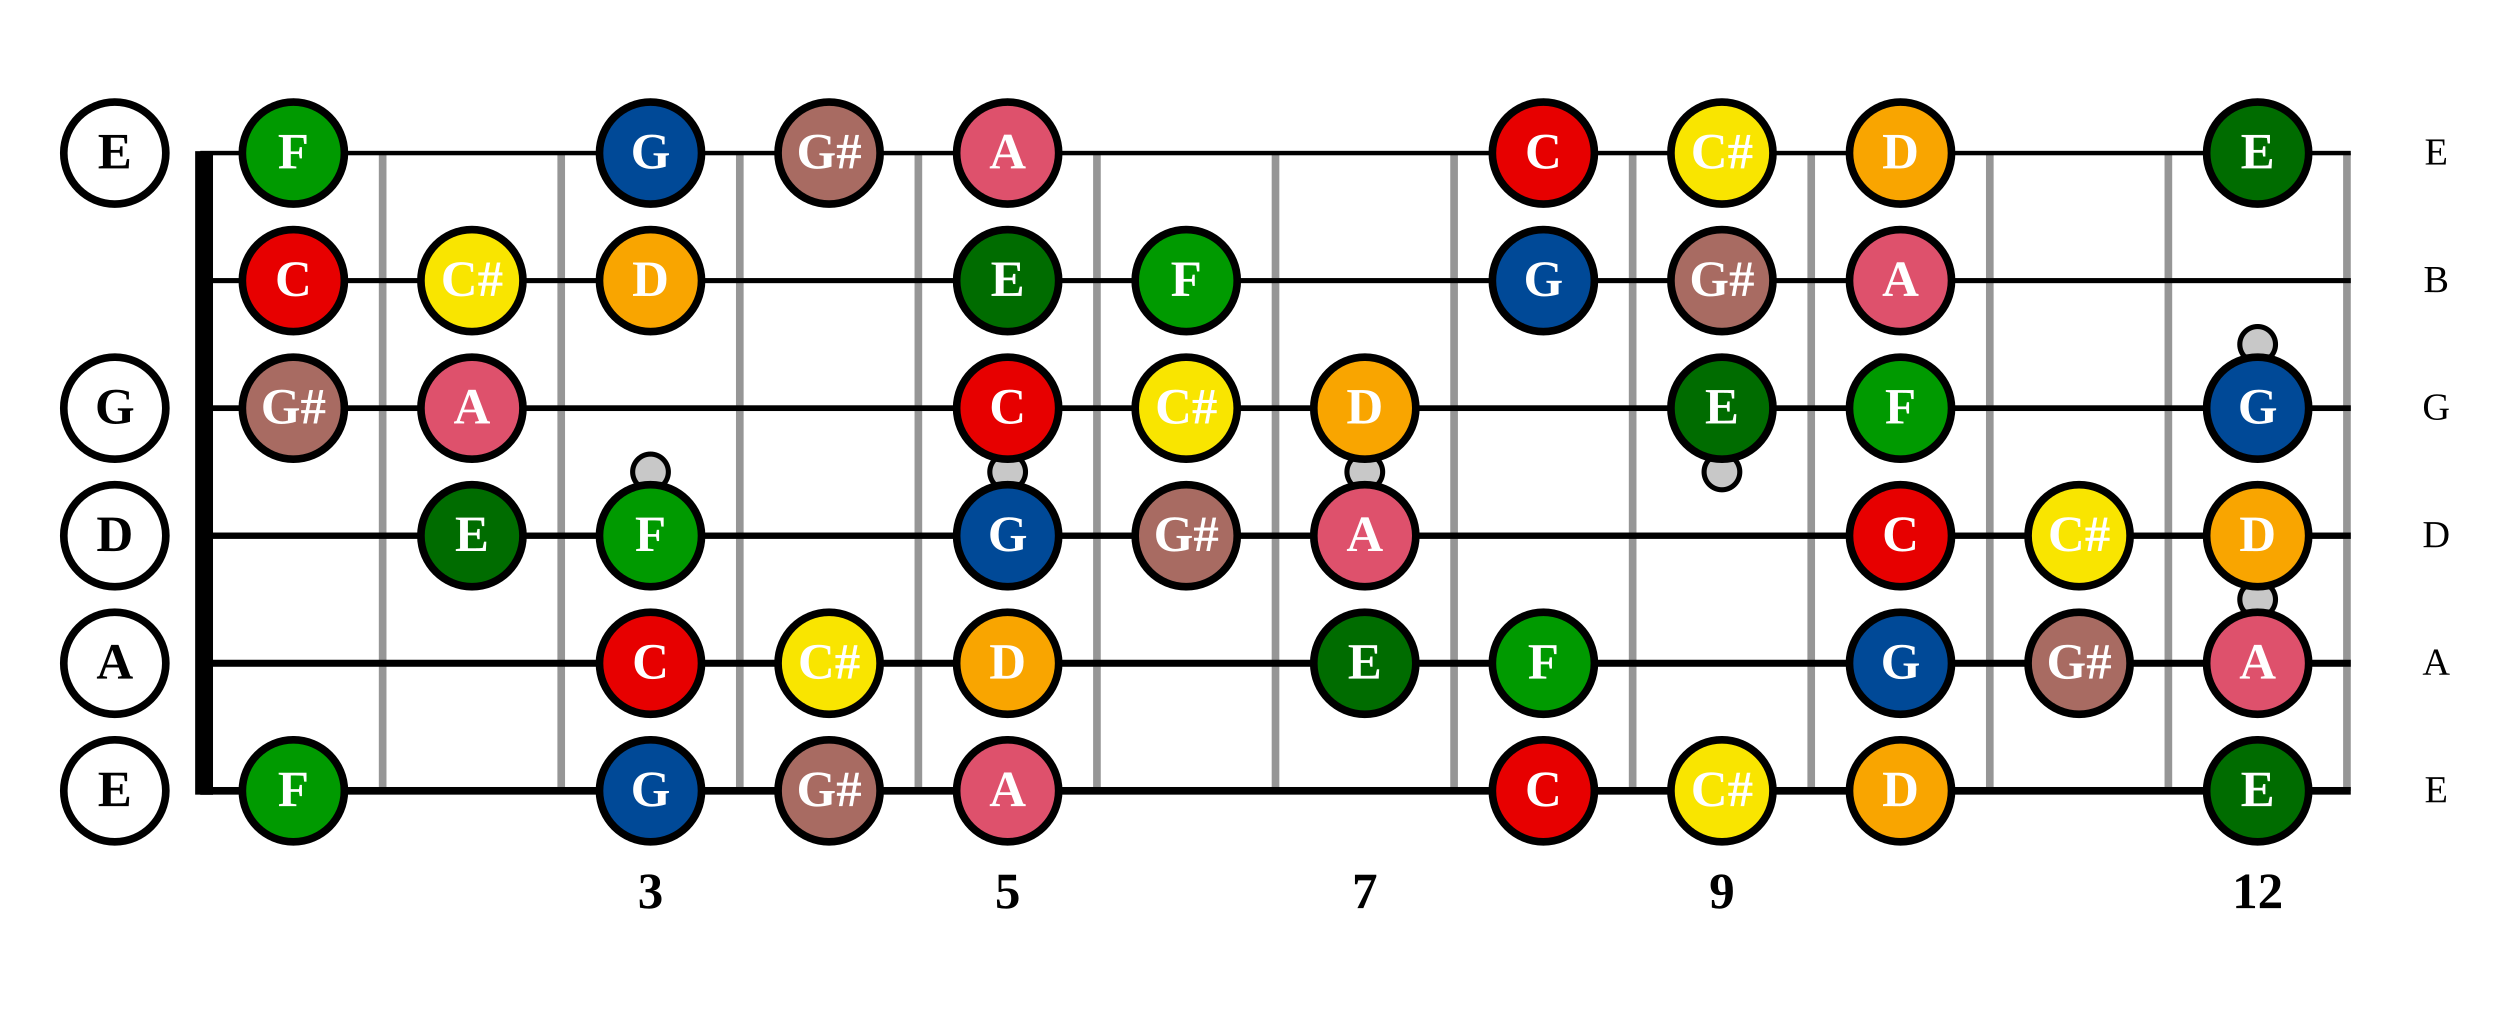
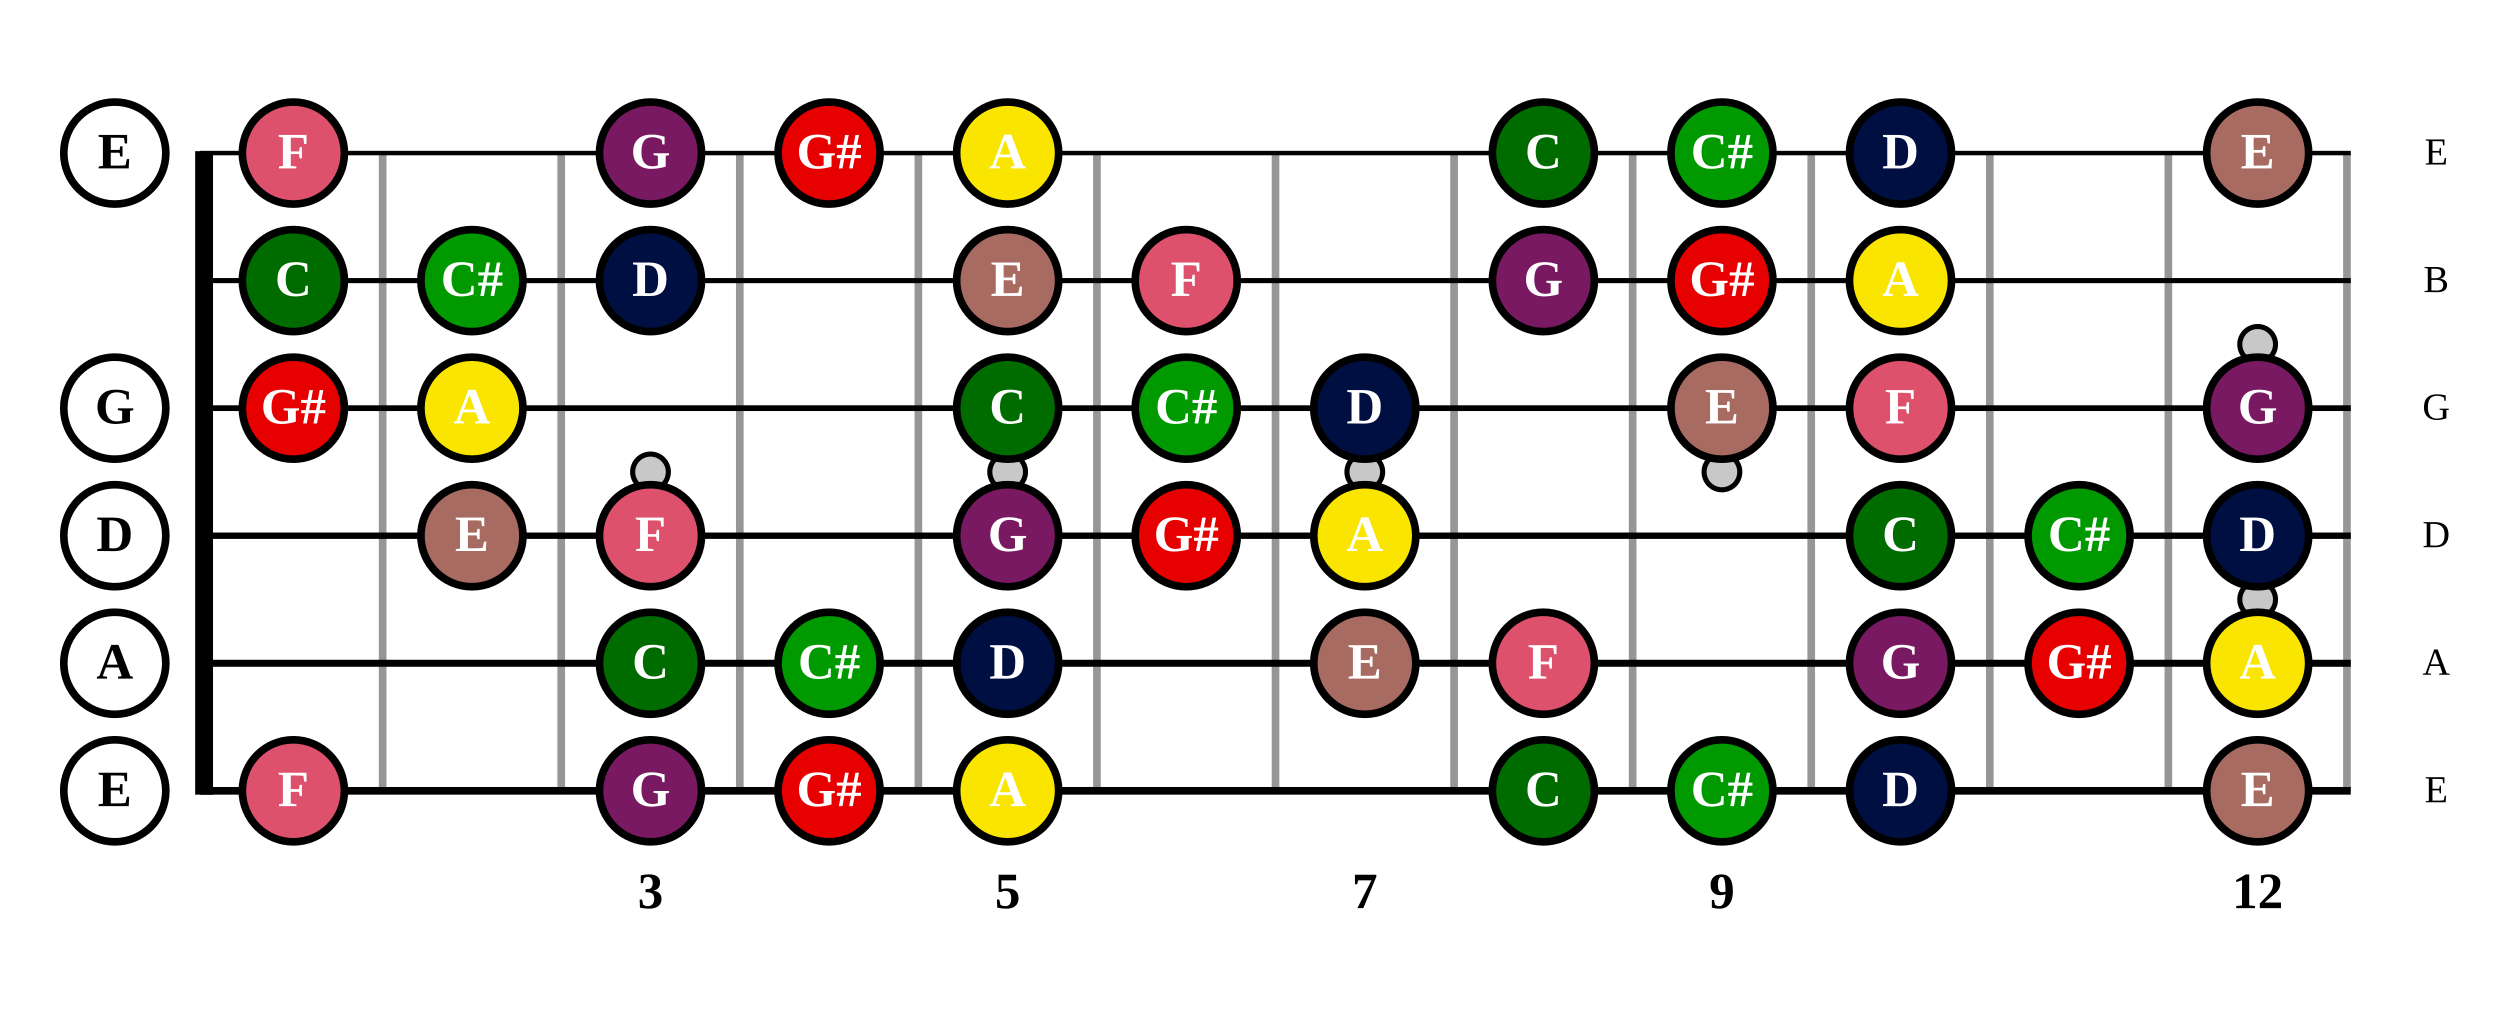
<svg xmlns="http://www.w3.org/2000/svg" baseProfile="tiny" height="400" version="1.2" width="980">
  <defs />
  <line stroke="rgb(0,0,0)" stroke-width="7" x1="80" x2="80" y1="59.25" y2="311.5" />
  <circle cx="255.0" cy="185.0" fill="rgb(200,200,200)" r="7" stroke="rgb(0,0,0)" stroke-width="2" />
  <circle cx="395.0" cy="185.0" fill="rgb(200,200,200)" r="7" stroke="rgb(0,0,0)" stroke-width="2" />
  <circle cx="535.0" cy="185.0" fill="rgb(200,200,200)" r="7" stroke="rgb(0,0,0)" stroke-width="2" />
  <circle cx="675.0" cy="185.0" fill="rgb(200,200,200)" r="7" stroke="rgb(0,0,0)" stroke-width="2" />
  <circle cx="885.0" cy="135.0" fill="rgb(200,200,200)" r="7" stroke="rgb(0,0,0)" stroke-width="2" />
  <circle cx="885.0" cy="235.0" fill="rgb(200,200,200)" r="7" stroke="rgb(0,0,0)" stroke-width="2" />
  <line stroke="rgb(150,150,150)" stroke-width="3" x1="150" x2="150" y1="60" y2="310" />
  <line stroke="rgb(150,150,150)" stroke-width="3" x1="220" x2="220" y1="60" y2="310" />
  <line stroke="rgb(150,150,150)" stroke-width="3" x1="290" x2="290" y1="60" y2="310" />
  <line stroke="rgb(150,150,150)" stroke-width="3" x1="360" x2="360" y1="60" y2="310" />
  <line stroke="rgb(150,150,150)" stroke-width="3" x1="430" x2="430" y1="60" y2="310" />
  <line stroke="rgb(150,150,150)" stroke-width="3" x1="500" x2="500" y1="60" y2="310" />
  <line stroke="rgb(150,150,150)" stroke-width="3" x1="570" x2="570" y1="60" y2="310" />
  <line stroke="rgb(150,150,150)" stroke-width="3" x1="640" x2="640" y1="60" y2="310" />
  <line stroke="rgb(150,150,150)" stroke-width="3" x1="710" x2="710" y1="60" y2="310" />
  <line stroke="rgb(150,150,150)" stroke-width="3" x1="780" x2="780" y1="60" y2="310" />
  <line stroke="rgb(150,150,150)" stroke-width="3" x1="850" x2="850" y1="60" y2="310" />
  <line stroke="rgb(150,150,150)" stroke-width="3" x1="920" x2="920" y1="60" y2="310" />
  <line stroke="rgb(0,0,0)" stroke-width="1.75" x1="78.5" x2="921.5" y1="60" y2="60" />
  <line stroke="rgb(0,0,0)" stroke-width="2.0" x1="78.5" x2="921.5" y1="110" y2="110" />
  <line stroke="rgb(0,0,0)" stroke-width="2.25" x1="78.5" x2="921.5" y1="160" y2="160" />
  <line stroke="rgb(0,0,0)" stroke-width="2.5" x1="78.5" x2="921.5" y1="210" y2="210" />
  <line stroke="rgb(0,0,0)" stroke-width="2.75" x1="78.5" x2="921.5" y1="260" y2="260" />
  <line stroke="rgb(0,0,0)" stroke-width="3.0" x1="78.5" x2="921.5" y1="310" y2="310" />
  <text dy="0.3em" font-size="20" font-weight="bold" style="text-anchor:middle" x="255.0" y="350">3</text>
  <text dy="0.3em" font-size="20" font-weight="bold" style="text-anchor:middle" x="395.0" y="350">5</text>
  <text dy="0.3em" font-size="20" font-weight="bold" style="text-anchor:middle" x="535.0" y="350">7</text>
  <text dy="0.3em" font-size="20" font-weight="bold" style="text-anchor:middle" x="675.0" y="350">9</text>
  <text dy="0.3em" font-size="20" font-weight="bold" style="text-anchor:middle" x="885.0" y="350">12</text>
  <text dy="0.3em" font-size="15" font-weight="normal" style="text-anchor:middle" x="955.0" y="60">E</text>
  <text dy="0.3em" font-size="15" font-weight="normal" style="text-anchor:middle" x="955.0" y="110">B</text>
  <text dy="0.3em" font-size="15" font-weight="normal" style="text-anchor:middle" x="955.0" y="160">G</text>
  <text dy="0.3em" font-size="15" font-weight="normal" style="text-anchor:middle" x="955.0" y="210">D</text>
  <text dy="0.3em" font-size="15" font-weight="normal" style="text-anchor:middle" x="955.0" y="260">A</text>
  <text dy="0.3em" font-size="15" font-weight="normal" style="text-anchor:middle" x="955.0" y="310">E</text>
-   <circle cx="605.0" cy="60" fill="rgb(231, 0, 0)" r="20" stroke="rgb(0,0,0)" stroke-width="3" />
+   <circle cx="325.0" cy="60" fill="rgb(231, 0, 0)" r="20" stroke="rgb(0,0,0)" stroke-width="3" />
+   <text dy="0.3em" fill="rgb(255,255,255)" font-size="20" font-weight="bold" style="text-anchor:middle" x="325.0" y="60">G#</text>
+   <circle cx="395.0" cy="60" fill="rgb(249, 229, 0)" r="20" stroke="rgb(0,0,0)" stroke-width="3" />
+   <text dy="0.3em" fill="rgb(255,255,255)" font-size="20" font-weight="bold" style="text-anchor:middle" x="395.0" y="60">A</text>
+   <circle cx="605.0" cy="60" fill="rgb(0, 108, 0)" r="20" stroke="rgb(0,0,0)" stroke-width="3" />
  <text dy="0.3em" fill="rgb(255,255,255)" font-size="20" font-weight="bold" style="text-anchor:middle" x="605.0" y="60">C</text>
-   <circle cx="675.0" cy="60" fill="rgb(249, 229, 0)" r="20" stroke="rgb(0,0,0)" stroke-width="3" />
+   <circle cx="675.0" cy="60" fill="rgb(0, 154, 0)" r="20" stroke="rgb(0,0,0)" stroke-width="3" />
  <text dy="0.3em" fill="rgb(255,255,255)" font-size="20" font-weight="bold" style="text-anchor:middle" x="675.0" y="60">C#</text>
-   <circle cx="745.0" cy="60" fill="rgb(249, 165, 0)" r="20" stroke="rgb(0,0,0)" stroke-width="3" />
+   <circle cx="745.0" cy="60" fill="rgb(0, 15, 65)" r="20" stroke="rgb(0,0,0)" stroke-width="3" />
  <text dy="0.3em" fill="rgb(255,255,255)" font-size="20" font-weight="bold" style="text-anchor:middle" x="745.0" y="60">D</text>
  <circle cx="45.0" cy="60" fill="rgb(255,255,255)" r="20" stroke="rgb(0,0,0)" stroke-width="3" />
  <text dy="0.3em" fill="rgb(0,0,0)" font-size="20" font-weight="bold" style="text-anchor:middle" x="45.0" y="60">E</text>
-   <circle cx="115.0" cy="60" fill="rgb(0, 154, 0)" r="20" stroke="rgb(0,0,0)" stroke-width="3" />
+   <circle cx="115.0" cy="60" fill="rgb(222, 81, 108)" r="20" stroke="rgb(0,0,0)" stroke-width="3" />
  <text dy="0.3em" fill="rgb(255,255,255)" font-size="20" font-weight="bold" style="text-anchor:middle" x="115.0" y="60">F</text>
-   <circle cx="255.0" cy="60" fill="rgb(0, 73, 151)" r="20" stroke="rgb(0,0,0)" stroke-width="3" />
+   <circle cx="255.0" cy="60" fill="rgb(120, 25, 98)" r="20" stroke="rgb(0,0,0)" stroke-width="3" />
  <text dy="0.3em" fill="rgb(255,255,255)" font-size="20" font-weight="bold" style="text-anchor:middle" x="255.0" y="60">G</text>
-   <circle cx="325.0" cy="60" fill="rgb(168, 107, 98)" r="20" stroke="rgb(0,0,0)" stroke-width="3" />
-   <text dy="0.3em" fill="rgb(255,255,255)" font-size="20" font-weight="bold" style="text-anchor:middle" x="325.0" y="60">G#</text>
-   <circle cx="395.0" cy="60" fill="rgb(222, 81, 108)" r="20" stroke="rgb(0,0,0)" stroke-width="3" />
-   <text dy="0.3em" fill="rgb(255,255,255)" font-size="20" font-weight="bold" style="text-anchor:middle" x="395.0" y="60">A</text>
-   <circle cx="115.0" cy="110" fill="rgb(231, 0, 0)" r="20" stroke="rgb(0,0,0)" stroke-width="3" />
+   <circle cx="675.0" cy="110" fill="rgb(231, 0, 0)" r="20" stroke="rgb(0,0,0)" stroke-width="3" />
+   <text dy="0.3em" fill="rgb(255,255,255)" font-size="20" font-weight="bold" style="text-anchor:middle" x="675.0" y="110">G#</text>
+   <circle cx="745.0" cy="110" fill="rgb(249, 229, 0)" r="20" stroke="rgb(0,0,0)" stroke-width="3" />
+   <text dy="0.3em" fill="rgb(255,255,255)" font-size="20" font-weight="bold" style="text-anchor:middle" x="745.0" y="110">A</text>
+   <circle cx="115.0" cy="110" fill="rgb(0, 108, 0)" r="20" stroke="rgb(0,0,0)" stroke-width="3" />
  <text dy="0.3em" fill="rgb(255,255,255)" font-size="20" font-weight="bold" style="text-anchor:middle" x="115.0" y="110">C</text>
-   <circle cx="185.0" cy="110" fill="rgb(249, 229, 0)" r="20" stroke="rgb(0,0,0)" stroke-width="3" />
+   <circle cx="185.0" cy="110" fill="rgb(0, 154, 0)" r="20" stroke="rgb(0,0,0)" stroke-width="3" />
  <text dy="0.3em" fill="rgb(255,255,255)" font-size="20" font-weight="bold" style="text-anchor:middle" x="185.0" y="110">C#</text>
-   <circle cx="255.0" cy="110" fill="rgb(249, 165, 0)" r="20" stroke="rgb(0,0,0)" stroke-width="3" />
+   <circle cx="255.0" cy="110" fill="rgb(0, 15, 65)" r="20" stroke="rgb(0,0,0)" stroke-width="3" />
  <text dy="0.3em" fill="rgb(255,255,255)" font-size="20" font-weight="bold" style="text-anchor:middle" x="255.0" y="110">D</text>
-   <circle cx="395.0" cy="110" fill="rgb(0, 108, 0)" r="20" stroke="rgb(0,0,0)" stroke-width="3" />
+   <circle cx="395.0" cy="110" fill="rgb(168, 107, 98)" r="20" stroke="rgb(0,0,0)" stroke-width="3" />
  <text dy="0.3em" fill="rgb(255,255,255)" font-size="20" font-weight="bold" style="text-anchor:middle" x="395.0" y="110">E</text>
-   <circle cx="465.0" cy="110" fill="rgb(0, 154, 0)" r="20" stroke="rgb(0,0,0)" stroke-width="3" />
+   <circle cx="465.0" cy="110" fill="rgb(222, 81, 108)" r="20" stroke="rgb(0,0,0)" stroke-width="3" />
  <text dy="0.3em" fill="rgb(255,255,255)" font-size="20" font-weight="bold" style="text-anchor:middle" x="465.0" y="110">F</text>
-   <circle cx="605.0" cy="110" fill="rgb(0, 73, 151)" r="20" stroke="rgb(0,0,0)" stroke-width="3" />
+   <circle cx="605.0" cy="110" fill="rgb(120, 25, 98)" r="20" stroke="rgb(0,0,0)" stroke-width="3" />
  <text dy="0.3em" fill="rgb(255,255,255)" font-size="20" font-weight="bold" style="text-anchor:middle" x="605.0" y="110">G</text>
-   <circle cx="675.0" cy="110" fill="rgb(168, 107, 98)" r="20" stroke="rgb(0,0,0)" stroke-width="3" />
-   <text dy="0.3em" fill="rgb(255,255,255)" font-size="20" font-weight="bold" style="text-anchor:middle" x="675.0" y="110">G#</text>
-   <circle cx="745.0" cy="110" fill="rgb(222, 81, 108)" r="20" stroke="rgb(0,0,0)" stroke-width="3" />
-   <text dy="0.3em" fill="rgb(255,255,255)" font-size="20" font-weight="bold" style="text-anchor:middle" x="745.0" y="110">A</text>
-   <circle cx="395.0" cy="160" fill="rgb(231, 0, 0)" r="20" stroke="rgb(0,0,0)" stroke-width="3" />
+   <circle cx="115.0" cy="160" fill="rgb(231, 0, 0)" r="20" stroke="rgb(0,0,0)" stroke-width="3" />
+   <text dy="0.3em" fill="rgb(255,255,255)" font-size="20" font-weight="bold" style="text-anchor:middle" x="115.0" y="160">G#</text>
+   <circle cx="185.0" cy="160" fill="rgb(249, 229, 0)" r="20" stroke="rgb(0,0,0)" stroke-width="3" />
+   <text dy="0.3em" fill="rgb(255,255,255)" font-size="20" font-weight="bold" style="text-anchor:middle" x="185.0" y="160">A</text>
+   <circle cx="395.0" cy="160" fill="rgb(0, 108, 0)" r="20" stroke="rgb(0,0,0)" stroke-width="3" />
  <text dy="0.3em" fill="rgb(255,255,255)" font-size="20" font-weight="bold" style="text-anchor:middle" x="395.0" y="160">C</text>
-   <circle cx="465.0" cy="160" fill="rgb(249, 229, 0)" r="20" stroke="rgb(0,0,0)" stroke-width="3" />
+   <circle cx="465.0" cy="160" fill="rgb(0, 154, 0)" r="20" stroke="rgb(0,0,0)" stroke-width="3" />
  <text dy="0.3em" fill="rgb(255,255,255)" font-size="20" font-weight="bold" style="text-anchor:middle" x="465.0" y="160">C#</text>
-   <circle cx="535.0" cy="160" fill="rgb(249, 165, 0)" r="20" stroke="rgb(0,0,0)" stroke-width="3" />
+   <circle cx="535.0" cy="160" fill="rgb(0, 15, 65)" r="20" stroke="rgb(0,0,0)" stroke-width="3" />
  <text dy="0.3em" fill="rgb(255,255,255)" font-size="20" font-weight="bold" style="text-anchor:middle" x="535.0" y="160">D</text>
-   <circle cx="675.0" cy="160" fill="rgb(0, 108, 0)" r="20" stroke="rgb(0,0,0)" stroke-width="3" />
+   <circle cx="675.0" cy="160" fill="rgb(168, 107, 98)" r="20" stroke="rgb(0,0,0)" stroke-width="3" />
  <text dy="0.3em" fill="rgb(255,255,255)" font-size="20" font-weight="bold" style="text-anchor:middle" x="675.0" y="160">E</text>
-   <circle cx="745.0" cy="160" fill="rgb(0, 154, 0)" r="20" stroke="rgb(0,0,0)" stroke-width="3" />
+   <circle cx="745.0" cy="160" fill="rgb(222, 81, 108)" r="20" stroke="rgb(0,0,0)" stroke-width="3" />
  <text dy="0.3em" fill="rgb(255,255,255)" font-size="20" font-weight="bold" style="text-anchor:middle" x="745.0" y="160">F</text>
  <circle cx="45.0" cy="160" fill="rgb(255,255,255)" r="20" stroke="rgb(0,0,0)" stroke-width="3" />
  <text dy="0.3em" fill="rgb(0,0,0)" font-size="20" font-weight="bold" style="text-anchor:middle" x="45.0" y="160">G</text>
-   <circle cx="115.0" cy="160" fill="rgb(168, 107, 98)" r="20" stroke="rgb(0,0,0)" stroke-width="3" />
-   <text dy="0.3em" fill="rgb(255,255,255)" font-size="20" font-weight="bold" style="text-anchor:middle" x="115.0" y="160">G#</text>
-   <circle cx="185.0" cy="160" fill="rgb(222, 81, 108)" r="20" stroke="rgb(0,0,0)" stroke-width="3" />
-   <text dy="0.3em" fill="rgb(255,255,255)" font-size="20" font-weight="bold" style="text-anchor:middle" x="185.0" y="160">A</text>
-   <circle cx="745.0" cy="210" fill="rgb(231, 0, 0)" r="20" stroke="rgb(0,0,0)" stroke-width="3" />
+   <circle cx="465.0" cy="210" fill="rgb(231, 0, 0)" r="20" stroke="rgb(0,0,0)" stroke-width="3" />
+   <text dy="0.3em" fill="rgb(255,255,255)" font-size="20" font-weight="bold" style="text-anchor:middle" x="465.0" y="210">G#</text>
+   <circle cx="535.0" cy="210" fill="rgb(249, 229, 0)" r="20" stroke="rgb(0,0,0)" stroke-width="3" />
+   <text dy="0.3em" fill="rgb(255,255,255)" font-size="20" font-weight="bold" style="text-anchor:middle" x="535.0" y="210">A</text>
+   <circle cx="745.0" cy="210" fill="rgb(0, 108, 0)" r="20" stroke="rgb(0,0,0)" stroke-width="3" />
  <text dy="0.3em" fill="rgb(255,255,255)" font-size="20" font-weight="bold" style="text-anchor:middle" x="745.0" y="210">C</text>
-   <circle cx="815.0" cy="210" fill="rgb(249, 229, 0)" r="20" stroke="rgb(0,0,0)" stroke-width="3" />
+   <circle cx="815.0" cy="210" fill="rgb(0, 154, 0)" r="20" stroke="rgb(0,0,0)" stroke-width="3" />
  <text dy="0.3em" fill="rgb(255,255,255)" font-size="20" font-weight="bold" style="text-anchor:middle" x="815.0" y="210">C#</text>
  <circle cx="45.0" cy="210" fill="rgb(255,255,255)" r="20" stroke="rgb(0,0,0)" stroke-width="3" />
  <text dy="0.3em" fill="rgb(0,0,0)" font-size="20" font-weight="bold" style="text-anchor:middle" x="45.0" y="210">D</text>
-   <circle cx="185.0" cy="210" fill="rgb(0, 108, 0)" r="20" stroke="rgb(0,0,0)" stroke-width="3" />
+   <circle cx="185.0" cy="210" fill="rgb(168, 107, 98)" r="20" stroke="rgb(0,0,0)" stroke-width="3" />
  <text dy="0.3em" fill="rgb(255,255,255)" font-size="20" font-weight="bold" style="text-anchor:middle" x="185.0" y="210">E</text>
-   <circle cx="255.0" cy="210" fill="rgb(0, 154, 0)" r="20" stroke="rgb(0,0,0)" stroke-width="3" />
+   <circle cx="255.0" cy="210" fill="rgb(222, 81, 108)" r="20" stroke="rgb(0,0,0)" stroke-width="3" />
  <text dy="0.3em" fill="rgb(255,255,255)" font-size="20" font-weight="bold" style="text-anchor:middle" x="255.0" y="210">F</text>
-   <circle cx="395.0" cy="210" fill="rgb(0, 73, 151)" r="20" stroke="rgb(0,0,0)" stroke-width="3" />
+   <circle cx="395.0" cy="210" fill="rgb(120, 25, 98)" r="20" stroke="rgb(0,0,0)" stroke-width="3" />
  <text dy="0.3em" fill="rgb(255,255,255)" font-size="20" font-weight="bold" style="text-anchor:middle" x="395.0" y="210">G</text>
-   <circle cx="465.0" cy="210" fill="rgb(168, 107, 98)" r="20" stroke="rgb(0,0,0)" stroke-width="3" />
-   <text dy="0.3em" fill="rgb(255,255,255)" font-size="20" font-weight="bold" style="text-anchor:middle" x="465.0" y="210">G#</text>
-   <circle cx="535.0" cy="210" fill="rgb(222, 81, 108)" r="20" stroke="rgb(0,0,0)" stroke-width="3" />
-   <text dy="0.3em" fill="rgb(255,255,255)" font-size="20" font-weight="bold" style="text-anchor:middle" x="535.0" y="210">A</text>
-   <circle cx="255.0" cy="260" fill="rgb(231, 0, 0)" r="20" stroke="rgb(0,0,0)" stroke-width="3" />
-   <text dy="0.3em" fill="rgb(255,255,255)" font-size="20" font-weight="bold" style="text-anchor:middle" x="255.0" y="260">C</text>
-   <circle cx="325.0" cy="260" fill="rgb(249, 229, 0)" r="20" stroke="rgb(0,0,0)" stroke-width="3" />
-   <text dy="0.3em" fill="rgb(255,255,255)" font-size="20" font-weight="bold" style="text-anchor:middle" x="325.0" y="260">C#</text>
-   <circle cx="395.0" cy="260" fill="rgb(249, 165, 0)" r="20" stroke="rgb(0,0,0)" stroke-width="3" />
-   <text dy="0.3em" fill="rgb(255,255,255)" font-size="20" font-weight="bold" style="text-anchor:middle" x="395.0" y="260">D</text>
-   <circle cx="535.0" cy="260" fill="rgb(0, 108, 0)" r="20" stroke="rgb(0,0,0)" stroke-width="3" />
-   <text dy="0.3em" fill="rgb(255,255,255)" font-size="20" font-weight="bold" style="text-anchor:middle" x="535.0" y="260">E</text>
-   <circle cx="605.0" cy="260" fill="rgb(0, 154, 0)" r="20" stroke="rgb(0,0,0)" stroke-width="3" />
-   <text dy="0.3em" fill="rgb(255,255,255)" font-size="20" font-weight="bold" style="text-anchor:middle" x="605.0" y="260">F</text>
-   <circle cx="745.0" cy="260" fill="rgb(0, 73, 151)" r="20" stroke="rgb(0,0,0)" stroke-width="3" />
-   <text dy="0.3em" fill="rgb(255,255,255)" font-size="20" font-weight="bold" style="text-anchor:middle" x="745.0" y="260">G</text>
-   <circle cx="815.0" cy="260" fill="rgb(168, 107, 98)" r="20" stroke="rgb(0,0,0)" stroke-width="3" />
+   <circle cx="815.0" cy="260" fill="rgb(231, 0, 0)" r="20" stroke="rgb(0,0,0)" stroke-width="3" />
  <text dy="0.3em" fill="rgb(255,255,255)" font-size="20" font-weight="bold" style="text-anchor:middle" x="815.0" y="260">G#</text>
  <circle cx="45.0" cy="260" fill="rgb(255,255,255)" r="20" stroke="rgb(0,0,0)" stroke-width="3" />
  <text dy="0.3em" fill="rgb(0,0,0)" font-size="20" font-weight="bold" style="text-anchor:middle" x="45.0" y="260">A</text>
-   <circle cx="605.0" cy="310" fill="rgb(231, 0, 0)" r="20" stroke="rgb(0,0,0)" stroke-width="3" />
+   <circle cx="255.0" cy="260" fill="rgb(0, 108, 0)" r="20" stroke="rgb(0,0,0)" stroke-width="3" />
+   <text dy="0.3em" fill="rgb(255,255,255)" font-size="20" font-weight="bold" style="text-anchor:middle" x="255.0" y="260">C</text>
+   <circle cx="325.0" cy="260" fill="rgb(0, 154, 0)" r="20" stroke="rgb(0,0,0)" stroke-width="3" />
+   <text dy="0.3em" fill="rgb(255,255,255)" font-size="20" font-weight="bold" style="text-anchor:middle" x="325.0" y="260">C#</text>
+   <circle cx="395.0" cy="260" fill="rgb(0, 15, 65)" r="20" stroke="rgb(0,0,0)" stroke-width="3" />
+   <text dy="0.3em" fill="rgb(255,255,255)" font-size="20" font-weight="bold" style="text-anchor:middle" x="395.0" y="260">D</text>
+   <circle cx="535.0" cy="260" fill="rgb(168, 107, 98)" r="20" stroke="rgb(0,0,0)" stroke-width="3" />
+   <text dy="0.3em" fill="rgb(255,255,255)" font-size="20" font-weight="bold" style="text-anchor:middle" x="535.0" y="260">E</text>
+   <circle cx="605.0" cy="260" fill="rgb(222, 81, 108)" r="20" stroke="rgb(0,0,0)" stroke-width="3" />
+   <text dy="0.3em" fill="rgb(255,255,255)" font-size="20" font-weight="bold" style="text-anchor:middle" x="605.0" y="260">F</text>
+   <circle cx="745.0" cy="260" fill="rgb(120, 25, 98)" r="20" stroke="rgb(0,0,0)" stroke-width="3" />
+   <text dy="0.3em" fill="rgb(255,255,255)" font-size="20" font-weight="bold" style="text-anchor:middle" x="745.0" y="260">G</text>
+   <circle cx="325.0" cy="310" fill="rgb(231, 0, 0)" r="20" stroke="rgb(0,0,0)" stroke-width="3" />
+   <text dy="0.3em" fill="rgb(255,255,255)" font-size="20" font-weight="bold" style="text-anchor:middle" x="325.0" y="310">G#</text>
+   <circle cx="395.0" cy="310" fill="rgb(249, 229, 0)" r="20" stroke="rgb(0,0,0)" stroke-width="3" />
+   <text dy="0.3em" fill="rgb(255,255,255)" font-size="20" font-weight="bold" style="text-anchor:middle" x="395.0" y="310">A</text>
+   <circle cx="605.0" cy="310" fill="rgb(0, 108, 0)" r="20" stroke="rgb(0,0,0)" stroke-width="3" />
  <text dy="0.3em" fill="rgb(255,255,255)" font-size="20" font-weight="bold" style="text-anchor:middle" x="605.0" y="310">C</text>
-   <circle cx="675.0" cy="310" fill="rgb(249, 229, 0)" r="20" stroke="rgb(0,0,0)" stroke-width="3" />
+   <circle cx="675.0" cy="310" fill="rgb(0, 154, 0)" r="20" stroke="rgb(0,0,0)" stroke-width="3" />
  <text dy="0.3em" fill="rgb(255,255,255)" font-size="20" font-weight="bold" style="text-anchor:middle" x="675.0" y="310">C#</text>
-   <circle cx="745.0" cy="310" fill="rgb(249, 165, 0)" r="20" stroke="rgb(0,0,0)" stroke-width="3" />
+   <circle cx="745.0" cy="310" fill="rgb(0, 15, 65)" r="20" stroke="rgb(0,0,0)" stroke-width="3" />
  <text dy="0.3em" fill="rgb(255,255,255)" font-size="20" font-weight="bold" style="text-anchor:middle" x="745.0" y="310">D</text>
  <circle cx="45.0" cy="310" fill="rgb(255,255,255)" r="20" stroke="rgb(0,0,0)" stroke-width="3" />
  <text dy="0.3em" fill="rgb(0,0,0)" font-size="20" font-weight="bold" style="text-anchor:middle" x="45.0" y="310">E</text>
-   <circle cx="115.0" cy="310" fill="rgb(0, 154, 0)" r="20" stroke="rgb(0,0,0)" stroke-width="3" />
+   <circle cx="115.0" cy="310" fill="rgb(222, 81, 108)" r="20" stroke="rgb(0,0,0)" stroke-width="3" />
  <text dy="0.3em" fill="rgb(255,255,255)" font-size="20" font-weight="bold" style="text-anchor:middle" x="115.0" y="310">F</text>
-   <circle cx="255.0" cy="310" fill="rgb(0, 73, 151)" r="20" stroke="rgb(0,0,0)" stroke-width="3" />
+   <circle cx="255.0" cy="310" fill="rgb(120, 25, 98)" r="20" stroke="rgb(0,0,0)" stroke-width="3" />
  <text dy="0.3em" fill="rgb(255,255,255)" font-size="20" font-weight="bold" style="text-anchor:middle" x="255.0" y="310">G</text>
-   <circle cx="325.0" cy="310" fill="rgb(168, 107, 98)" r="20" stroke="rgb(0,0,0)" stroke-width="3" />
-   <text dy="0.3em" fill="rgb(255,255,255)" font-size="20" font-weight="bold" style="text-anchor:middle" x="325.0" y="310">G#</text>
-   <circle cx="395.0" cy="310" fill="rgb(222, 81, 108)" r="20" stroke="rgb(0,0,0)" stroke-width="3" />
-   <text dy="0.3em" fill="rgb(255,255,255)" font-size="20" font-weight="bold" style="text-anchor:middle" x="395.0" y="310">A</text>
-   <circle cx="885.0" cy="60" fill="rgb(0, 108, 0)" r="20" stroke="rgb(0,0,0)" stroke-width="3" />
+   <circle cx="885.0" cy="60" fill="rgb(168, 107, 98)" r="20" stroke="rgb(0,0,0)" stroke-width="3" />
  <text dy="0.3em" fill="rgb(255,255,255)" font-size="20" font-weight="bold" style="text-anchor:middle" x="885.0" y="60">E</text>
-   <circle cx="885.0" cy="160" fill="rgb(0, 73, 151)" r="20" stroke="rgb(0,0,0)" stroke-width="3" />
+   <circle cx="885.0" cy="160" fill="rgb(120, 25, 98)" r="20" stroke="rgb(0,0,0)" stroke-width="3" />
  <text dy="0.3em" fill="rgb(255,255,255)" font-size="20" font-weight="bold" style="text-anchor:middle" x="885.0" y="160">G</text>
-   <circle cx="885.0" cy="210" fill="rgb(249, 165, 0)" r="20" stroke="rgb(0,0,0)" stroke-width="3" />
+   <circle cx="885.0" cy="210" fill="rgb(0, 15, 65)" r="20" stroke="rgb(0,0,0)" stroke-width="3" />
  <text dy="0.3em" fill="rgb(255,255,255)" font-size="20" font-weight="bold" style="text-anchor:middle" x="885.0" y="210">D</text>
-   <circle cx="885.0" cy="260" fill="rgb(222, 81, 108)" r="20" stroke="rgb(0,0,0)" stroke-width="3" />
+   <circle cx="885.0" cy="260" fill="rgb(249, 229, 0)" r="20" stroke="rgb(0,0,0)" stroke-width="3" />
  <text dy="0.3em" fill="rgb(255,255,255)" font-size="20" font-weight="bold" style="text-anchor:middle" x="885.0" y="260">A</text>
-   <circle cx="885.0" cy="310" fill="rgb(0, 108, 0)" r="20" stroke="rgb(0,0,0)" stroke-width="3" />
+   <circle cx="885.0" cy="310" fill="rgb(168, 107, 98)" r="20" stroke="rgb(0,0,0)" stroke-width="3" />
  <text dy="0.3em" fill="rgb(255,255,255)" font-size="20" font-weight="bold" style="text-anchor:middle" x="885.0" y="310">E</text>
</svg>
